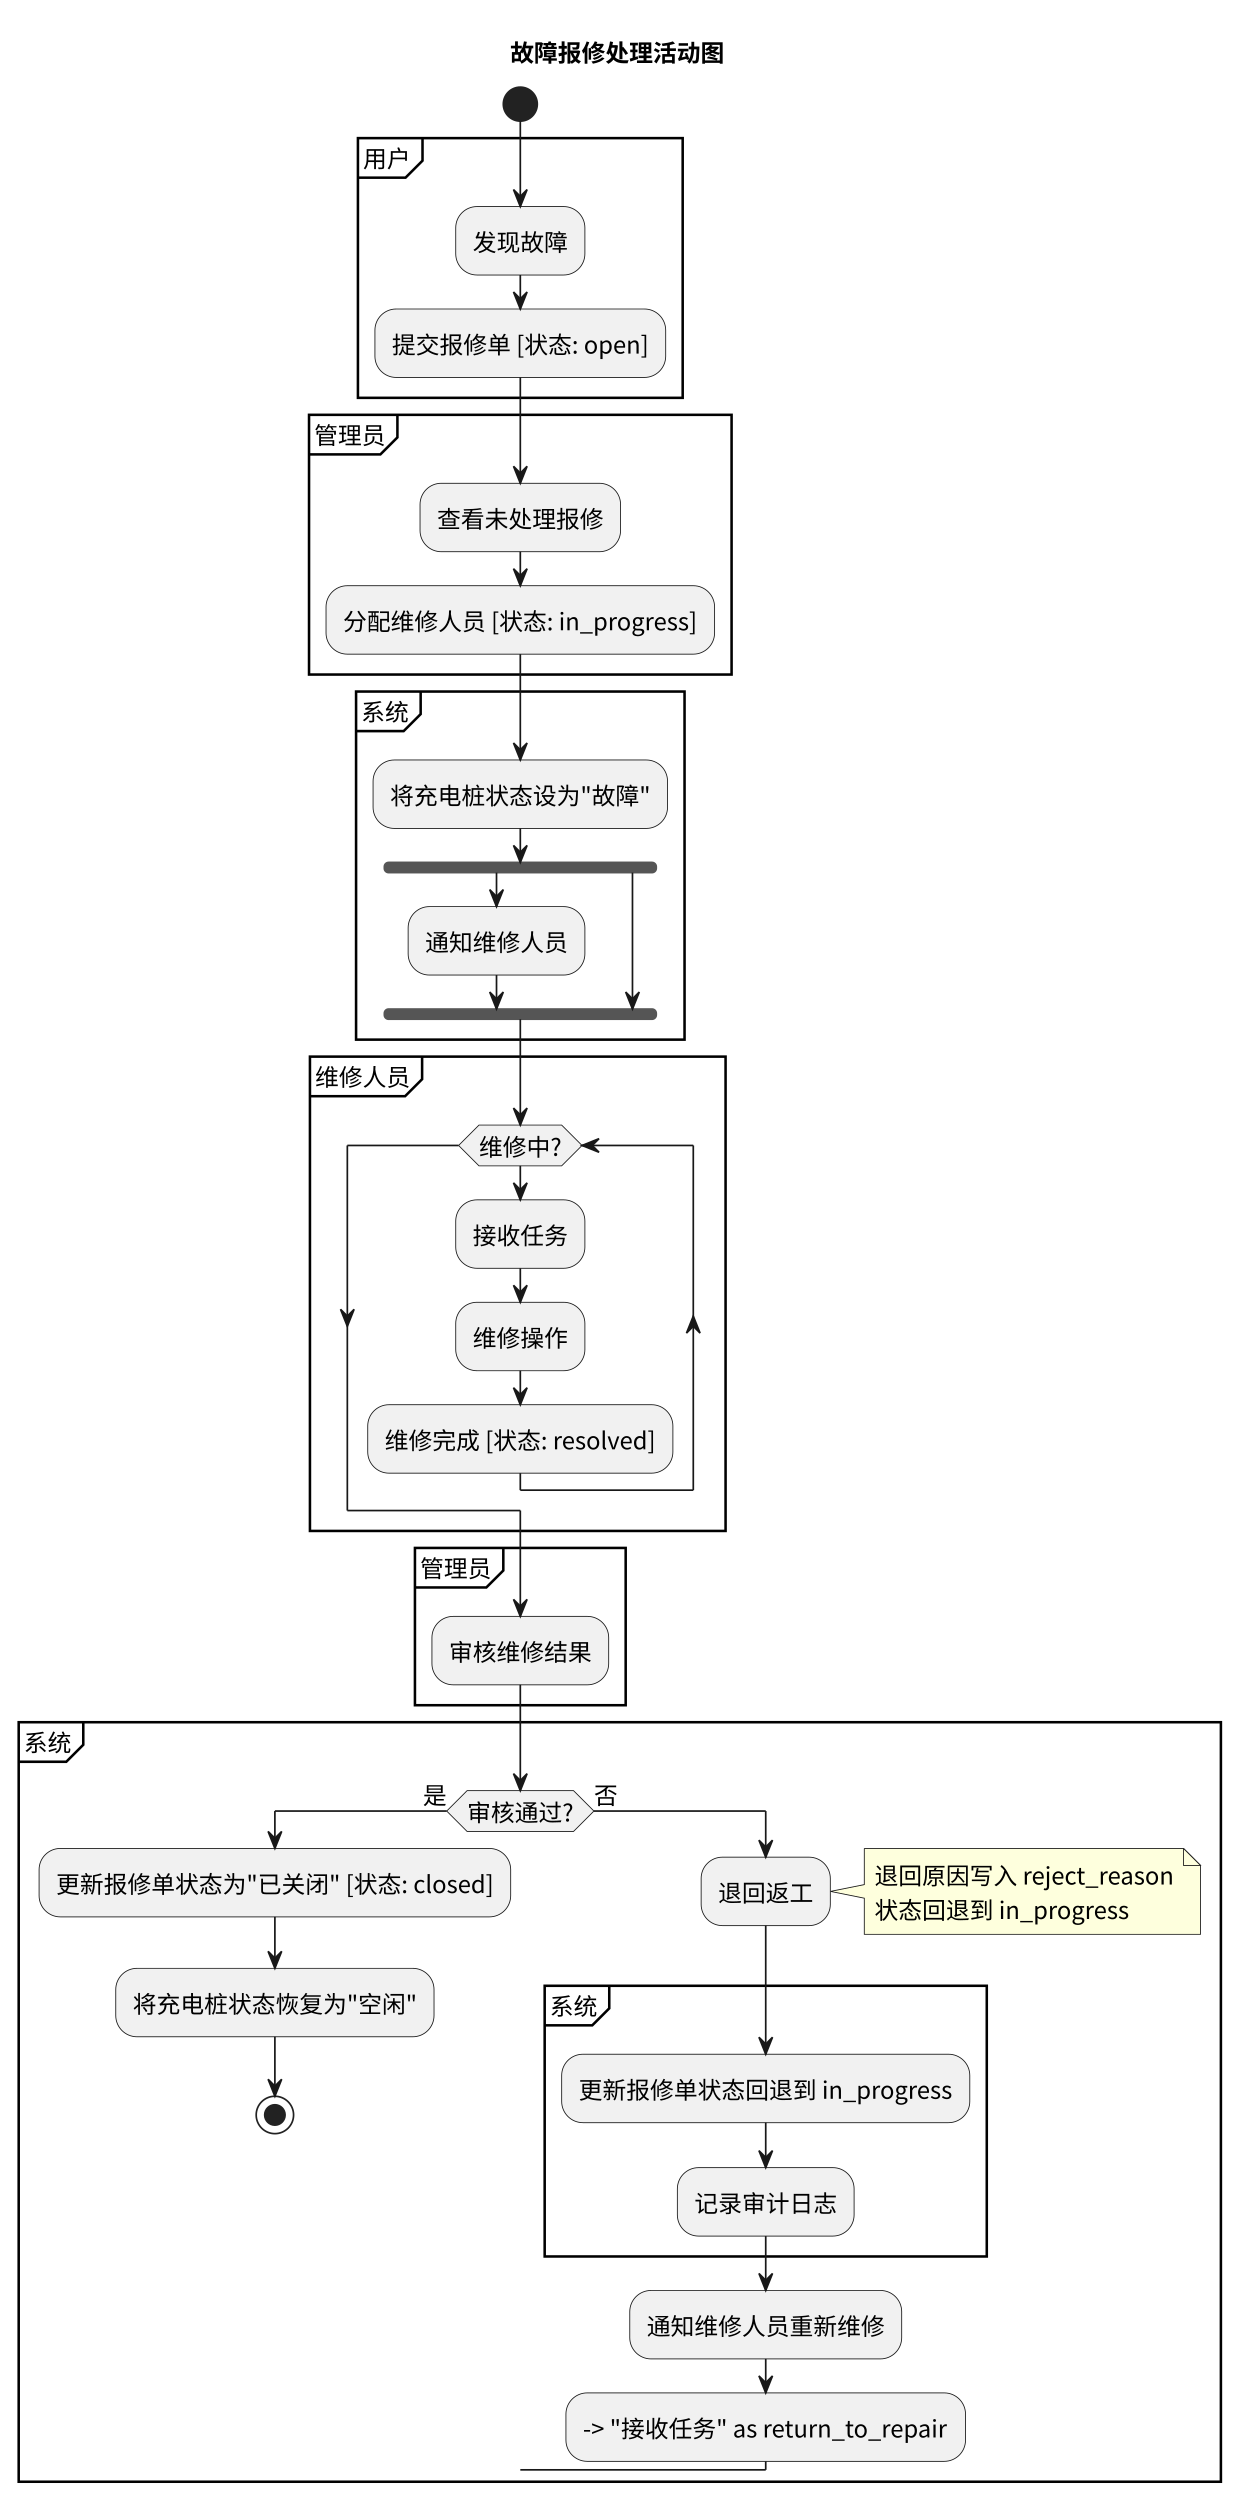
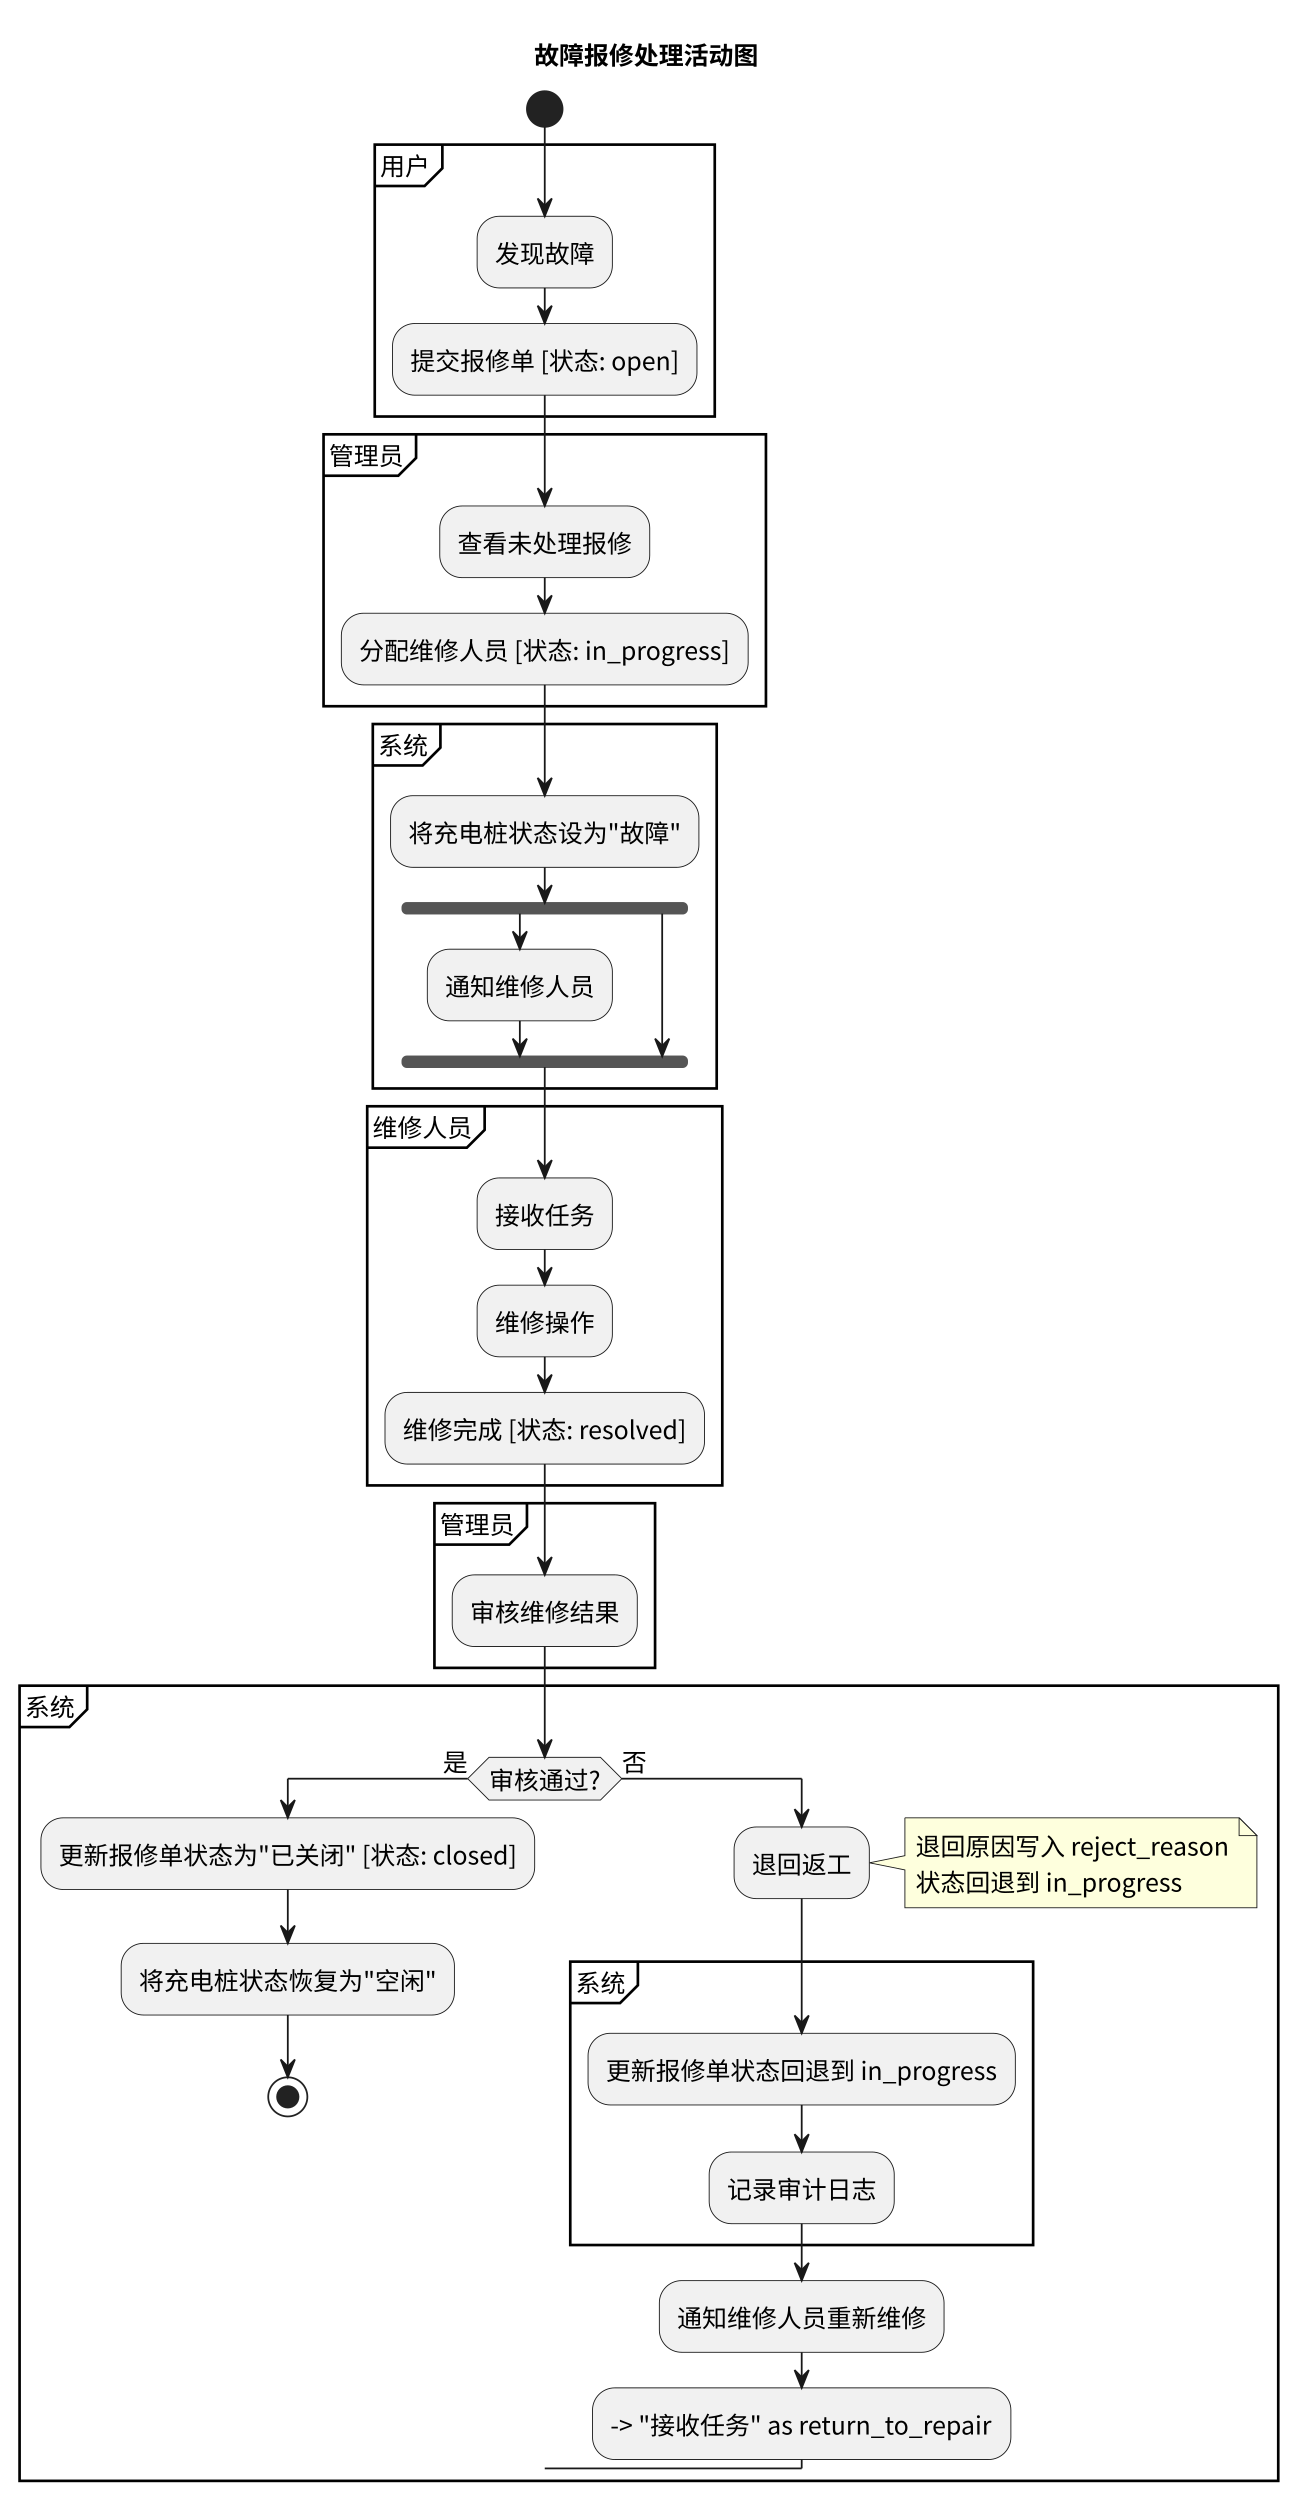
- <svg xmlns="http://www.w3.org/2000/svg" contentStyleType="text/css" data-diagram-type="ACTIVITY" height="1471px" preserveAspectRatio="none" style="width:729px;height:1471px;background:#FFFFFF;" version="1.1" viewBox="0 0 729 1471" width="729px" zoomAndPan="magnify">
+ <svg xmlns="http://www.w3.org/2000/svg" contentStyleType="text/css" data-diagram-type="ACTIVITY" height="1405px" preserveAspectRatio="none" style="width:729px;height:1405px;background:#FFFFFF;" version="1.1" viewBox="0 0 729 1405" width="729px" zoomAndPan="magnify">
  <defs />
  <g>
    <g class="title" data-source-line="3">
      <text fill="#000000" font-family="Noto Sans CJK SC" font-size="14" font-weight="bold" lengthAdjust="spacing" textLength="125.999" x="300.187" y="36.24">故障报修处理活动图</text>
    </g>
    <ellipse cx="306.149" cy="61.272" fill="#222222" rx="10" ry="10" style="stroke:#222222;stroke-width:1;" />
    <rect fill="none" height="152.816" style="stroke:#000000;stroke-width:1.5;" width="191.087" x="210.605" y="81.272" />
    <path d="M248.605,81.272 L248.605,94.544 L238.605,104.544 L210.605,104.544" fill="none" style="stroke:#000000;stroke-width:1.5;" />
    <text fill="#000000" font-family="Noto Sans CJK SC" font-size="14" lengthAdjust="spacing" textLength="28" x="213.605" y="98.512">用户</text>
    <rect fill="#F1F1F1" height="40.272" rx="12.5" ry="12.5" style="stroke:#181818;stroke-width:0.5;" width="76" x="268.149" y="121.544" />
    <text fill="#000000" font-family="Noto Sans CJK SC" font-size="14" lengthAdjust="spacing" textLength="56" x="278.149" y="147.784">发现故障</text>
    <rect fill="#F1F1F1" height="40.272" rx="12.5" ry="12.5" style="stroke:#181818;stroke-width:0.5;" width="171.087" x="220.605" y="181.816" />
    <text fill="#000000" font-family="Noto Sans CJK SC" font-size="14" lengthAdjust="spacing" textLength="151.087" x="230.605" y="208.056">提交报修单 [状态: open]</text>
    <rect fill="none" height="152.816" style="stroke:#000000;stroke-width:1.5;" width="248.627" x="181.835" y="244.088" />
    <path d="M233.835,244.088 L233.835,257.36 L223.835,267.36 L181.835,267.36" fill="none" style="stroke:#000000;stroke-width:1.5;" />
    <text fill="#000000" font-family="Noto Sans CJK SC" font-size="14" lengthAdjust="spacing" textLength="42" x="184.835" y="261.328">管理员</text>
    <rect fill="#F1F1F1" height="40.272" rx="12.5" ry="12.5" style="stroke:#181818;stroke-width:0.5;" width="118" x="247.149" y="284.36" />
    <text fill="#000000" font-family="Noto Sans CJK SC" font-size="14" lengthAdjust="spacing" textLength="98" x="257.149" y="310.599">查看未处理报修</text>
    <rect fill="#F1F1F1" height="40.272" rx="12.5" ry="12.5" style="stroke:#181818;stroke-width:0.5;" width="228.627" x="191.835" y="344.632" />
    <text fill="#000000" font-family="Noto Sans CJK SC" font-size="14" lengthAdjust="spacing" textLength="208.627" x="201.835" y="370.871">分配维修人员 [状态: in_progress]</text>
    <rect fill="none" height="204.816" style="stroke:#000000;stroke-width:1.5;" width="193.271" x="209.513" y="406.903" />
    <path d="M247.513,406.903 L247.513,420.175 L237.513,430.175 L209.513,430.175" fill="none" style="stroke:#000000;stroke-width:1.5;" />
    <text fill="#000000" font-family="Noto Sans CJK SC" font-size="14" lengthAdjust="spacing" textLength="28" x="212.513" y="424.143">系统</text>
    <rect fill="#F1F1F1" height="40.272" rx="12.5" ry="12.5" style="stroke:#181818;stroke-width:0.5;" width="173.271" x="219.513" y="447.175" />
    <text fill="#000000" font-family="Noto Sans CJK SC" font-size="14" lengthAdjust="spacing" textLength="153.271" x="229.513" y="473.415">将充电桩状态设为"故障"</text>
    <rect fill="#555555" height="6" rx="2.5" ry="2.5" style="stroke:#555555;stroke-width:1;" width="160" x="226.149" y="507.447" />
    <rect fill="#F1F1F1" height="40.272" rx="12.5" ry="12.5" style="stroke:#181818;stroke-width:0.5;" width="104" x="240.149" y="533.447" />
    <text fill="#000000" font-family="Noto Sans CJK SC" font-size="14" lengthAdjust="spacing" textLength="84" x="250.149" y="559.687">通知维修人员</text>
    <rect fill="#555555" height="6" rx="2.5" ry="2.5" style="stroke:#555555;stroke-width:1;" width="160" x="226.149" y="593.719" />
-     <rect fill="none" height="279.088" style="stroke:#000000;stroke-width:1.5;" width="244.557" x="182.37" y="621.719" />
-     <path d="M248.37,621.719 L248.37,634.991 L238.37,644.991 L182.37,644.991" fill="none" style="stroke:#000000;stroke-width:1.5;" />
-     <text fill="#000000" font-family="Noto Sans CJK SC" font-size="14" lengthAdjust="spacing" textLength="56" x="185.37" y="638.959">维修人员</text>
-     <rect fill="#F1F1F1" height="40.272" rx="12.5" ry="12.5" style="stroke:#181818;stroke-width:0.5;" width="76" x="268.149" y="705.991" />
-     <text fill="#000000" font-family="Noto Sans CJK SC" font-size="14" lengthAdjust="spacing" textLength="56" x="278.149" y="732.231">接收任务</text>
-     <rect fill="#F1F1F1" height="40.272" rx="12.5" ry="12.5" style="stroke:#181818;stroke-width:0.5;" width="76" x="268.149" y="766.263" />
-     <text fill="#000000" font-family="Noto Sans CJK SC" font-size="14" lengthAdjust="spacing" textLength="56" x="278.149" y="792.503">维修操作</text>
-     <rect fill="#F1F1F1" height="40.272" rx="12.5" ry="12.5" style="stroke:#181818;stroke-width:0.5;" width="179.557" x="216.37" y="826.535" />
-     <text fill="#000000" font-family="Noto Sans CJK SC" font-size="14" lengthAdjust="spacing" textLength="159.557" x="226.37" y="852.775">维修完成 [状态: resolved]</text>
-     <polygon fill="#F1F1F1" points="281.831,661.991,330.467,661.991,342.467,673.991,330.467,685.991,281.831,685.991,269.831,673.991,281.831,661.991" style="stroke:#181818;stroke-width:0.5;" />
-     <text fill="#000000" font-family="Noto Sans CJK SC" font-size="14" lengthAdjust="spacing" textLength="48.636" x="281.831" y="680.095">维修中?</text>
-     <rect fill="none" height="92.544" style="stroke:#000000;stroke-width:1.5;" width="124" x="244.149" y="910.807" />
-     <path d="M296.149,910.807 L296.149,924.079 L286.149,934.079 L244.149,934.079" fill="none" style="stroke:#000000;stroke-width:1.5;" />
-     <text fill="#000000" font-family="Noto Sans CJK SC" font-size="14" lengthAdjust="spacing" textLength="42" x="247.149" y="928.047">管理员</text>
-     <rect fill="#F1F1F1" height="40.272" rx="12.5" ry="12.5" style="stroke:#181818;stroke-width:0.5;" width="104" x="254.149" y="951.079" />
-     <text fill="#000000" font-family="Noto Sans CJK SC" font-size="14" lengthAdjust="spacing" textLength="84" x="264.149" y="977.319">审核维修结果</text>
-     <rect fill="none" height="446.903" style="stroke:#000000;stroke-width:1.5;" width="707.374" x="11" y="1013.351" />
-     <path d="M49,1013.351 L49,1026.622 L39,1036.622 L11,1036.622" fill="none" style="stroke:#000000;stroke-width:1.5;" />
-     <text fill="#000000" font-family="Noto Sans CJK SC" font-size="14" lengthAdjust="spacing" textLength="28" x="14" y="1030.591">系统</text>
-     <polygon fill="#F1F1F1" points="274.831,1053.622,337.467,1053.622,349.467,1065.622,337.467,1077.622,274.831,1077.622,262.831,1065.622,274.831,1053.622" style="stroke:#181818;stroke-width:0.5;" />
-     <text fill="#000000" font-family="Noto Sans CJK SC" font-size="14" lengthAdjust="spacing" textLength="62.636" x="274.831" y="1071.726">审核通过?</text>
-     <text fill="#000000" font-family="Noto Sans CJK SC" font-size="14" lengthAdjust="spacing" textLength="14" x="248.831" y="1061.591">是</text>
-     <text fill="#000000" font-family="Noto Sans CJK SC" font-size="14" lengthAdjust="spacing" textLength="14" x="349.467" y="1061.591">否</text>
-     <rect fill="#F1F1F1" height="40.272" rx="12.5" ry="12.5" style="stroke:#181818;stroke-width:0.5;" width="277.487" x="23" y="1087.622" />
-     <text fill="#000000" font-family="Noto Sans CJK SC" font-size="14" lengthAdjust="spacing" textLength="257.487" x="33" y="1113.862">更新报修单状态为"已关闭" [状态: closed]</text>
-     <rect fill="#F1F1F1" height="40.272" rx="12.5" ry="12.5" style="stroke:#181818;stroke-width:0.5;" width="187.271" x="68.108" y="1158.166" />
-     <text fill="#000000" font-family="Noto Sans CJK SC" font-size="14" lengthAdjust="spacing" textLength="167.271" x="78.108" y="1184.406">将充电桩状态恢复为"空闲"</text>
-     <ellipse cx="161.743" cy="1244.438" fill="none" rx="11" ry="11" style="stroke:#222222;stroke-width:1;" />
-     <ellipse cx="161.743" cy="1244.438" fill="#222222" rx="6" ry="6" style="stroke:#222222;stroke-width:1;" />
-     <path d="M508.554,1087.622 L508.554,1108.894 L488.554,1112.894 L508.554,1116.894 L508.554,1138.166 A0,0 0 0 0 508.554,1138.166 L706.374,1138.166 A0,0 0 0 0 706.374,1138.166 L706.374,1097.622 L696.374,1087.622 L508.554,1087.622 A0,0 0 0 0 508.554,1087.622" fill="#FEFFDD" style="stroke:#181818;stroke-width:0.5;" />
-     <path d="M696.374,1087.622 L696.374,1097.622 L706.374,1097.622 L696.374,1087.622" fill="#FEFFDD" style="stroke:#181818;stroke-width:0.5;" />
-     <text fill="#000000" font-family="Noto Sans CJK SC" font-size="14" lengthAdjust="spacing" textLength="176.819" x="514.554" y="1108.862">退回原因写入 reject_reason</text>
-     <text fill="#000000" font-family="Noto Sans CJK SC" font-size="14" lengthAdjust="spacing" textLength="150.135" x="514.554" y="1129.134">状态回退到 in_progress</text>
-     <rect fill="#F1F1F1" height="40.272" rx="12.5" ry="12.5" style="stroke:#181818;stroke-width:0.5;" width="76" x="412.555" y="1092.758" />
-     <text fill="#000000" font-family="Noto Sans CJK SC" font-size="14" lengthAdjust="spacing" textLength="56" x="422.555" y="1118.998">退回返工</text>
-     <rect fill="none" height="159.272" style="stroke:#000000;stroke-width:1.5;" width="260.135" x="320.487" y="1168.438" />
-     <path d="M358.487,1168.438 L358.487,1181.71 L348.487,1191.71 L320.487,1191.71" fill="none" style="stroke:#000000;stroke-width:1.5;" />
-     <text fill="#000000" font-family="Noto Sans CJK SC" font-size="14" lengthAdjust="spacing" textLength="28" x="323.487" y="1185.678">系统</text>
-     <rect fill="#F1F1F1" height="40.272" rx="12.5" ry="12.5" style="stroke:#181818;stroke-width:0.5;" width="240.135" x="330.487" y="1208.71" />
-     <text fill="#000000" font-family="Noto Sans CJK SC" font-size="14" lengthAdjust="spacing" textLength="220.135" x="340.487" y="1234.95">更新报修单状态回退到 in_progress</text>
-     <rect fill="#F1F1F1" height="40.272" rx="12.5" ry="12.5" style="stroke:#181818;stroke-width:0.5;" width="104" x="398.555" y="1275.438" />
-     <text fill="#000000" font-family="Noto Sans CJK SC" font-size="14" lengthAdjust="spacing" textLength="84" x="408.555" y="1301.678">记录审计日志</text>
-     <rect fill="#F1F1F1" height="40.272" rx="12.5" ry="12.5" style="stroke:#181818;stroke-width:0.5;" width="159.999" x="370.555" y="1347.71" />
-     <text fill="#000000" font-family="Noto Sans CJK SC" font-size="14" lengthAdjust="spacing" textLength="139.999" x="380.555" y="1373.95">通知维修人员重新维修</text>
-     <rect fill="#F1F1F1" height="40.272" rx="12.5" ry="12.5" style="stroke:#181818;stroke-width:0.5;" width="235.123" x="332.993" y="1407.982" />
-     <text fill="#000000" font-family="Noto Sans CJK SC" font-size="14" lengthAdjust="spacing" textLength="215.123" x="342.993" y="1434.222">-&gt; "接收任务" as return_to_repair</text>
+     <rect fill="none" height="213.088" style="stroke:#000000;stroke-width:1.5;" width="199.557" x="206.37" y="621.719" />
+     <path d="M272.37,621.719 L272.37,634.991 L262.37,644.991 L206.37,644.991" fill="none" style="stroke:#000000;stroke-width:1.5;" />
+     <text fill="#000000" font-family="Noto Sans CJK SC" font-size="14" lengthAdjust="spacing" textLength="56" x="209.37" y="638.959">维修人员</text>
+     <rect fill="#F1F1F1" height="40.272" rx="12.5" ry="12.5" style="stroke:#181818;stroke-width:0.5;" width="76" x="268.149" y="661.991" />
+     <text fill="#000000" font-family="Noto Sans CJK SC" font-size="14" lengthAdjust="spacing" textLength="56" x="278.149" y="688.231">接收任务</text>
+     <rect fill="#F1F1F1" height="40.272" rx="12.5" ry="12.5" style="stroke:#181818;stroke-width:0.5;" width="76" x="268.149" y="722.263" />
+     <text fill="#000000" font-family="Noto Sans CJK SC" font-size="14" lengthAdjust="spacing" textLength="56" x="278.149" y="748.503">维修操作</text>
+     <rect fill="#F1F1F1" height="40.272" rx="12.5" ry="12.5" style="stroke:#181818;stroke-width:0.5;" width="179.557" x="216.37" y="782.535" />
+     <text fill="#000000" font-family="Noto Sans CJK SC" font-size="14" lengthAdjust="spacing" textLength="159.557" x="226.37" y="808.775">维修完成 [状态: resolved]</text>
+     <rect fill="none" height="92.544" style="stroke:#000000;stroke-width:1.5;" width="124" x="244.149" y="844.807" />
+     <path d="M296.149,844.807 L296.149,858.079 L286.149,868.079 L244.149,868.079" fill="none" style="stroke:#000000;stroke-width:1.5;" />
+     <text fill="#000000" font-family="Noto Sans CJK SC" font-size="14" lengthAdjust="spacing" textLength="42" x="247.149" y="862.047">管理员</text>
+     <rect fill="#F1F1F1" height="40.272" rx="12.5" ry="12.5" style="stroke:#181818;stroke-width:0.5;" width="104" x="254.149" y="885.079" />
+     <text fill="#000000" font-family="Noto Sans CJK SC" font-size="14" lengthAdjust="spacing" textLength="84" x="264.149" y="911.319">审核维修结果</text>
+     <rect fill="none" height="446.903" style="stroke:#000000;stroke-width:1.5;" width="707.374" x="11" y="947.351" />
+     <path d="M49,947.351 L49,960.622 L39,970.622 L11,970.622" fill="none" style="stroke:#000000;stroke-width:1.5;" />
+     <text fill="#000000" font-family="Noto Sans CJK SC" font-size="14" lengthAdjust="spacing" textLength="28" x="14" y="964.591">系统</text>
+     <polygon fill="#F1F1F1" points="274.831,987.622,337.467,987.622,349.467,999.622,337.467,1011.622,274.831,1011.622,262.831,999.622,274.831,987.622" style="stroke:#181818;stroke-width:0.5;" />
+     <text fill="#000000" font-family="Noto Sans CJK SC" font-size="14" lengthAdjust="spacing" textLength="62.636" x="274.831" y="1005.726">审核通过?</text>
+     <text fill="#000000" font-family="Noto Sans CJK SC" font-size="14" lengthAdjust="spacing" textLength="14" x="248.831" y="995.591">是</text>
+     <text fill="#000000" font-family="Noto Sans CJK SC" font-size="14" lengthAdjust="spacing" textLength="14" x="349.467" y="995.591">否</text>
+     <rect fill="#F1F1F1" height="40.272" rx="12.5" ry="12.5" style="stroke:#181818;stroke-width:0.5;" width="277.487" x="23" y="1021.622" />
+     <text fill="#000000" font-family="Noto Sans CJK SC" font-size="14" lengthAdjust="spacing" textLength="257.487" x="33" y="1047.862">更新报修单状态为"已关闭" [状态: closed]</text>
+     <rect fill="#F1F1F1" height="40.272" rx="12.5" ry="12.5" style="stroke:#181818;stroke-width:0.5;" width="187.271" x="68.108" y="1092.166" />
+     <text fill="#000000" font-family="Noto Sans CJK SC" font-size="14" lengthAdjust="spacing" textLength="167.271" x="78.108" y="1118.406">将充电桩状态恢复为"空闲"</text>
+     <ellipse cx="161.743" cy="1178.438" fill="none" rx="11" ry="11" style="stroke:#222222;stroke-width:1;" />
+     <ellipse cx="161.743" cy="1178.438" fill="#222222" rx="6" ry="6" style="stroke:#222222;stroke-width:1;" />
+     <path d="M508.554,1021.622 L508.554,1042.894 L488.554,1046.894 L508.554,1050.894 L508.554,1072.166 A0,0 0 0 0 508.554,1072.166 L706.374,1072.166 A0,0 0 0 0 706.374,1072.166 L706.374,1031.622 L696.374,1021.622 L508.554,1021.622 A0,0 0 0 0 508.554,1021.622" fill="#FEFFDD" style="stroke:#181818;stroke-width:0.5;" />
+     <path d="M696.374,1021.622 L696.374,1031.622 L706.374,1031.622 L696.374,1021.622" fill="#FEFFDD" style="stroke:#181818;stroke-width:0.5;" />
+     <text fill="#000000" font-family="Noto Sans CJK SC" font-size="14" lengthAdjust="spacing" textLength="176.819" x="514.554" y="1042.862">退回原因写入 reject_reason</text>
+     <text fill="#000000" font-family="Noto Sans CJK SC" font-size="14" lengthAdjust="spacing" textLength="150.135" x="514.554" y="1063.134">状态回退到 in_progress</text>
+     <rect fill="#F1F1F1" height="40.272" rx="12.5" ry="12.5" style="stroke:#181818;stroke-width:0.5;" width="76" x="412.555" y="1026.758" />
+     <text fill="#000000" font-family="Noto Sans CJK SC" font-size="14" lengthAdjust="spacing" textLength="56" x="422.555" y="1052.998">退回返工</text>
+     <rect fill="none" height="159.272" style="stroke:#000000;stroke-width:1.5;" width="260.135" x="320.487" y="1102.438" />
+     <path d="M358.487,1102.438 L358.487,1115.71 L348.487,1125.71 L320.487,1125.71" fill="none" style="stroke:#000000;stroke-width:1.5;" />
+     <text fill="#000000" font-family="Noto Sans CJK SC" font-size="14" lengthAdjust="spacing" textLength="28" x="323.487" y="1119.678">系统</text>
+     <rect fill="#F1F1F1" height="40.272" rx="12.5" ry="12.5" style="stroke:#181818;stroke-width:0.5;" width="240.135" x="330.487" y="1142.71" />
+     <text fill="#000000" font-family="Noto Sans CJK SC" font-size="14" lengthAdjust="spacing" textLength="220.135" x="340.487" y="1168.95">更新报修单状态回退到 in_progress</text>
+     <rect fill="#F1F1F1" height="40.272" rx="12.5" ry="12.5" style="stroke:#181818;stroke-width:0.5;" width="104" x="398.555" y="1209.438" />
+     <text fill="#000000" font-family="Noto Sans CJK SC" font-size="14" lengthAdjust="spacing" textLength="84" x="408.555" y="1235.678">记录审计日志</text>
+     <rect fill="#F1F1F1" height="40.272" rx="12.5" ry="12.5" style="stroke:#181818;stroke-width:0.5;" width="159.999" x="370.555" y="1281.71" />
+     <text fill="#000000" font-family="Noto Sans CJK SC" font-size="14" lengthAdjust="spacing" textLength="139.999" x="380.555" y="1307.95">通知维修人员重新维修</text>
+     <rect fill="#F1F1F1" height="40.272" rx="12.5" ry="12.5" style="stroke:#181818;stroke-width:0.5;" width="235.123" x="332.993" y="1341.982" />
+     <text fill="#000000" font-family="Noto Sans CJK SC" font-size="14" lengthAdjust="spacing" textLength="215.123" x="342.993" y="1368.222">-&gt; "接收任务" as return_to_repair</text>
    <line style="stroke:#181818;stroke-width:1;" x1="306.149" x2="306.149" y1="161.816" y2="181.816" />
    <polygon fill="#181818" points="302.149,171.816,306.149,181.816,310.149,171.816,306.149,175.816" style="stroke:#181818;stroke-width:1;" />
    <line style="stroke:#181818;stroke-width:1;" x1="306.149" x2="306.149" y1="71.272" y2="121.544" />
    <polygon fill="#181818" points="302.149,111.544,306.149,121.544,310.149,111.544,306.149,115.544" style="stroke:#181818;stroke-width:1;" />
    <line style="stroke:#181818;stroke-width:1;" x1="306.149" x2="306.149" y1="324.632" y2="344.632" />
    <polygon fill="#181818" points="302.149,334.632,306.149,344.632,310.149,334.632,306.149,338.632" style="stroke:#181818;stroke-width:1;" />
    <line style="stroke:#181818;stroke-width:1;" x1="306.149" x2="306.149" y1="222.088" y2="284.36" />
    <polygon fill="#181818" points="302.149,274.36,306.149,284.36,310.149,274.36,306.149,278.36" style="stroke:#181818;stroke-width:1;" />
    <line style="stroke:#181818;stroke-width:1;" x1="292.149" x2="292.149" y1="513.447" y2="533.447" />
    <polygon fill="#181818" points="288.149,523.447,292.149,533.447,296.149,523.447,292.149,527.447" style="stroke:#181818;stroke-width:1;" />
    <line style="stroke:#181818;stroke-width:1;" x1="372.149" x2="372.149" y1="513.447" y2="593.719" />
    <polygon fill="#181818" points="368.149,583.719,372.149,593.719,376.149,583.719,372.149,587.719" style="stroke:#181818;stroke-width:1;" />
    <line style="stroke:#181818;stroke-width:1;" x1="292.149" x2="292.149" y1="573.719" y2="593.719" />
    <polygon fill="#181818" points="288.149,583.719,292.149,593.719,296.149,583.719,292.149,587.719" style="stroke:#181818;stroke-width:1;" />
    <line style="stroke:#181818;stroke-width:1;" x1="306.149" x2="306.149" y1="487.447" y2="507.447" />
    <polygon fill="#181818" points="302.149,497.447,306.149,507.447,310.149,497.447,306.149,501.447" style="stroke:#181818;stroke-width:1;" />
    <line style="stroke:#181818;stroke-width:1;" x1="306.149" x2="306.149" y1="384.903" y2="447.175" />
    <polygon fill="#181818" points="302.149,437.175,306.149,447.175,310.149,437.175,306.149,441.175" style="stroke:#181818;stroke-width:1;" />
-     <line style="stroke:#181818;stroke-width:1;" x1="306.149" x2="306.149" y1="746.263" y2="766.263" />
-     <polygon fill="#181818" points="302.149,756.263,306.149,766.263,310.149,756.263,306.149,760.263" style="stroke:#181818;stroke-width:1;" />
-     <line style="stroke:#181818;stroke-width:1;" x1="306.149" x2="306.149" y1="806.535" y2="826.535" />
-     <polygon fill="#181818" points="302.149,816.535,306.149,826.535,310.149,816.535,306.149,820.535" style="stroke:#181818;stroke-width:1;" />
-     <line style="stroke:#181818;stroke-width:1;" x1="306.149" x2="306.149" y1="685.991" y2="705.991" />
-     <polygon fill="#181818" points="302.149,695.991,306.149,705.991,310.149,695.991,306.149,699.991" style="stroke:#181818;stroke-width:1;" />
-     <line style="stroke:#181818;stroke-width:1;" x1="306.149" x2="306.149" y1="866.807" y2="876.807" />
-     <line style="stroke:#181818;stroke-width:1;" x1="306.149" x2="407.928" y1="876.807" y2="876.807" />
-     <polygon fill="#181818" points="403.928,784.399,407.928,774.399,411.928,784.399,407.928,780.399" style="stroke:#181818;stroke-width:1;" />
-     <line style="stroke:#181818;stroke-width:1;" x1="407.928" x2="407.928" y1="673.991" y2="876.807" />
-     <line style="stroke:#181818;stroke-width:1;" x1="407.928" x2="342.467" y1="673.991" y2="673.991" />
-     <polygon fill="#181818" points="352.467,669.991,342.467,673.991,352.467,677.991,348.467,673.991" style="stroke:#181818;stroke-width:1;" />
-     <line style="stroke:#181818;stroke-width:1;" x1="269.831" x2="204.37" y1="673.991" y2="673.991" />
-     <polygon fill="#181818" points="200.37,770.399,204.37,780.399,208.37,770.399,204.37,774.399" style="stroke:#181818;stroke-width:1;" />
-     <line style="stroke:#181818;stroke-width:1;" x1="204.37" x2="204.37" y1="673.991" y2="888.807" />
-     <line style="stroke:#181818;stroke-width:1;" x1="204.37" x2="306.149" y1="888.807" y2="888.807" />
-     <line style="stroke:#181818;stroke-width:1;" x1="306.149" x2="306.149" y1="888.807" y2="951.079" />
-     <polygon fill="#181818" points="302.149,941.079,306.149,951.079,310.149,941.079,306.149,945.079" style="stroke:#181818;stroke-width:1;" />
+     <line style="stroke:#181818;stroke-width:1;" x1="306.149" x2="306.149" y1="702.263" y2="722.263" />
+     <polygon fill="#181818" points="302.149,712.263,306.149,722.263,310.149,712.263,306.149,716.263" style="stroke:#181818;stroke-width:1;" />
+     <line style="stroke:#181818;stroke-width:1;" x1="306.149" x2="306.149" y1="762.535" y2="782.535" />
+     <polygon fill="#181818" points="302.149,772.535,306.149,782.535,310.149,772.535,306.149,776.535" style="stroke:#181818;stroke-width:1;" />
    <line style="stroke:#181818;stroke-width:1;" x1="306.149" x2="306.149" y1="599.719" y2="661.991" />
    <polygon fill="#181818" points="302.149,651.991,306.149,661.991,310.149,651.991,306.149,655.991" style="stroke:#181818;stroke-width:1;" />
-     <line style="stroke:#181818;stroke-width:1;" x1="161.743" x2="161.743" y1="1127.894" y2="1158.166" />
-     <polygon fill="#181818" points="157.743,1148.166,161.743,1158.166,165.743,1148.166,161.743,1152.166" style="stroke:#181818;stroke-width:1;" />
-     <line style="stroke:#181818;stroke-width:1;" x1="161.743" x2="161.743" y1="1198.438" y2="1233.438" />
-     <polygon fill="#181818" points="157.743,1223.438,161.743,1233.438,165.743,1223.438,161.743,1227.438" style="stroke:#181818;stroke-width:1;" />
-     <line style="stroke:#181818;stroke-width:1;" x1="450.554" x2="450.554" y1="1248.982" y2="1275.438" />
-     <polygon fill="#181818" points="446.554,1265.438,450.554,1275.438,454.554,1265.438,450.554,1269.438" style="stroke:#181818;stroke-width:1;" />
-     <line style="stroke:#181818;stroke-width:1;" x1="450.554" x2="450.554" y1="1133.03" y2="1208.71" />
-     <polygon fill="#181818" points="446.554,1198.71,450.554,1208.71,454.554,1198.71,450.554,1202.71" style="stroke:#181818;stroke-width:1;" />
-     <line style="stroke:#181818;stroke-width:1;" x1="450.554" x2="450.554" y1="1315.71" y2="1347.71" />
-     <polygon fill="#181818" points="446.554,1337.71,450.554,1347.71,454.554,1337.71,450.554,1341.71" style="stroke:#181818;stroke-width:1;" />
-     <line style="stroke:#181818;stroke-width:1;" x1="450.554" x2="450.554" y1="1387.982" y2="1407.982" />
-     <polygon fill="#181818" points="446.554,1397.982,450.554,1407.982,454.554,1397.982,450.554,1401.982" style="stroke:#181818;stroke-width:1;" />
-     <line style="stroke:#181818;stroke-width:1;" x1="262.831" x2="161.743" y1="1065.622" y2="1065.622" />
-     <line style="stroke:#181818;stroke-width:1;" x1="161.743" x2="161.743" y1="1065.622" y2="1087.622" />
-     <polygon fill="#181818" points="157.743,1077.622,161.743,1087.622,165.743,1077.622,161.743,1081.622" style="stroke:#181818;stroke-width:1;" />
-     <line style="stroke:#181818;stroke-width:1;" x1="349.467" x2="450.554" y1="1065.622" y2="1065.622" />
-     <line style="stroke:#181818;stroke-width:1;" x1="450.554" x2="450.554" y1="1065.622" y2="1092.758" />
-     <polygon fill="#181818" points="446.554,1082.758,450.554,1092.758,454.554,1082.758,450.554,1086.758" style="stroke:#181818;stroke-width:1;" />
-     <line style="stroke:#181818;stroke-width:1;" x1="450.554" x2="450.554" y1="1448.254" y2="1453.254" />
-     <line style="stroke:#181818;stroke-width:1;" x1="450.554" x2="306.149" y1="1453.254" y2="1453.254" />
-     <line style="stroke:#181818;stroke-width:1;" x1="306.149" x2="306.149" y1="991.351" y2="1053.622" />
-     <polygon fill="#181818" points="302.149,1043.622,306.149,1053.622,310.149,1043.622,306.149,1047.622" style="stroke:#181818;stroke-width:1;" />
+     <line style="stroke:#181818;stroke-width:1;" x1="306.149" x2="306.149" y1="822.807" y2="885.079" />
+     <polygon fill="#181818" points="302.149,875.079,306.149,885.079,310.149,875.079,306.149,879.079" style="stroke:#181818;stroke-width:1;" />
+     <line style="stroke:#181818;stroke-width:1;" x1="161.743" x2="161.743" y1="1061.894" y2="1092.166" />
+     <polygon fill="#181818" points="157.743,1082.166,161.743,1092.166,165.743,1082.166,161.743,1086.166" style="stroke:#181818;stroke-width:1;" />
+     <line style="stroke:#181818;stroke-width:1;" x1="161.743" x2="161.743" y1="1132.438" y2="1167.438" />
+     <polygon fill="#181818" points="157.743,1157.438,161.743,1167.438,165.743,1157.438,161.743,1161.438" style="stroke:#181818;stroke-width:1;" />
+     <line style="stroke:#181818;stroke-width:1;" x1="450.554" x2="450.554" y1="1182.982" y2="1209.438" />
+     <polygon fill="#181818" points="446.554,1199.438,450.554,1209.438,454.554,1199.438,450.554,1203.438" style="stroke:#181818;stroke-width:1;" />
+     <line style="stroke:#181818;stroke-width:1;" x1="450.554" x2="450.554" y1="1067.03" y2="1142.71" />
+     <polygon fill="#181818" points="446.554,1132.71,450.554,1142.71,454.554,1132.71,450.554,1136.71" style="stroke:#181818;stroke-width:1;" />
+     <line style="stroke:#181818;stroke-width:1;" x1="450.554" x2="450.554" y1="1249.71" y2="1281.71" />
+     <polygon fill="#181818" points="446.554,1271.71,450.554,1281.71,454.554,1271.71,450.554,1275.71" style="stroke:#181818;stroke-width:1;" />
+     <line style="stroke:#181818;stroke-width:1;" x1="450.554" x2="450.554" y1="1321.982" y2="1341.982" />
+     <polygon fill="#181818" points="446.554,1331.982,450.554,1341.982,454.554,1331.982,450.554,1335.982" style="stroke:#181818;stroke-width:1;" />
+     <line style="stroke:#181818;stroke-width:1;" x1="262.831" x2="161.743" y1="999.622" y2="999.622" />
+     <line style="stroke:#181818;stroke-width:1;" x1="161.743" x2="161.743" y1="999.622" y2="1021.622" />
+     <polygon fill="#181818" points="157.743,1011.622,161.743,1021.622,165.743,1011.622,161.743,1015.622" style="stroke:#181818;stroke-width:1;" />
+     <line style="stroke:#181818;stroke-width:1;" x1="349.467" x2="450.554" y1="999.622" y2="999.622" />
+     <line style="stroke:#181818;stroke-width:1;" x1="450.554" x2="450.554" y1="999.622" y2="1026.758" />
+     <polygon fill="#181818" points="446.554,1016.759,450.554,1026.758,454.554,1016.759,450.554,1020.759" style="stroke:#181818;stroke-width:1;" />
+     <line style="stroke:#181818;stroke-width:1;" x1="450.554" x2="450.554" y1="1382.254" y2="1387.254" />
+     <line style="stroke:#181818;stroke-width:1;" x1="450.554" x2="306.149" y1="1387.254" y2="1387.254" />
+     <line style="stroke:#181818;stroke-width:1;" x1="306.149" x2="306.149" y1="925.351" y2="987.622" />
+     <polygon fill="#181818" points="302.149,977.622,306.149,987.622,310.149,977.622,306.149,981.622" style="stroke:#181818;stroke-width:1;" />
  </g>
</svg>
